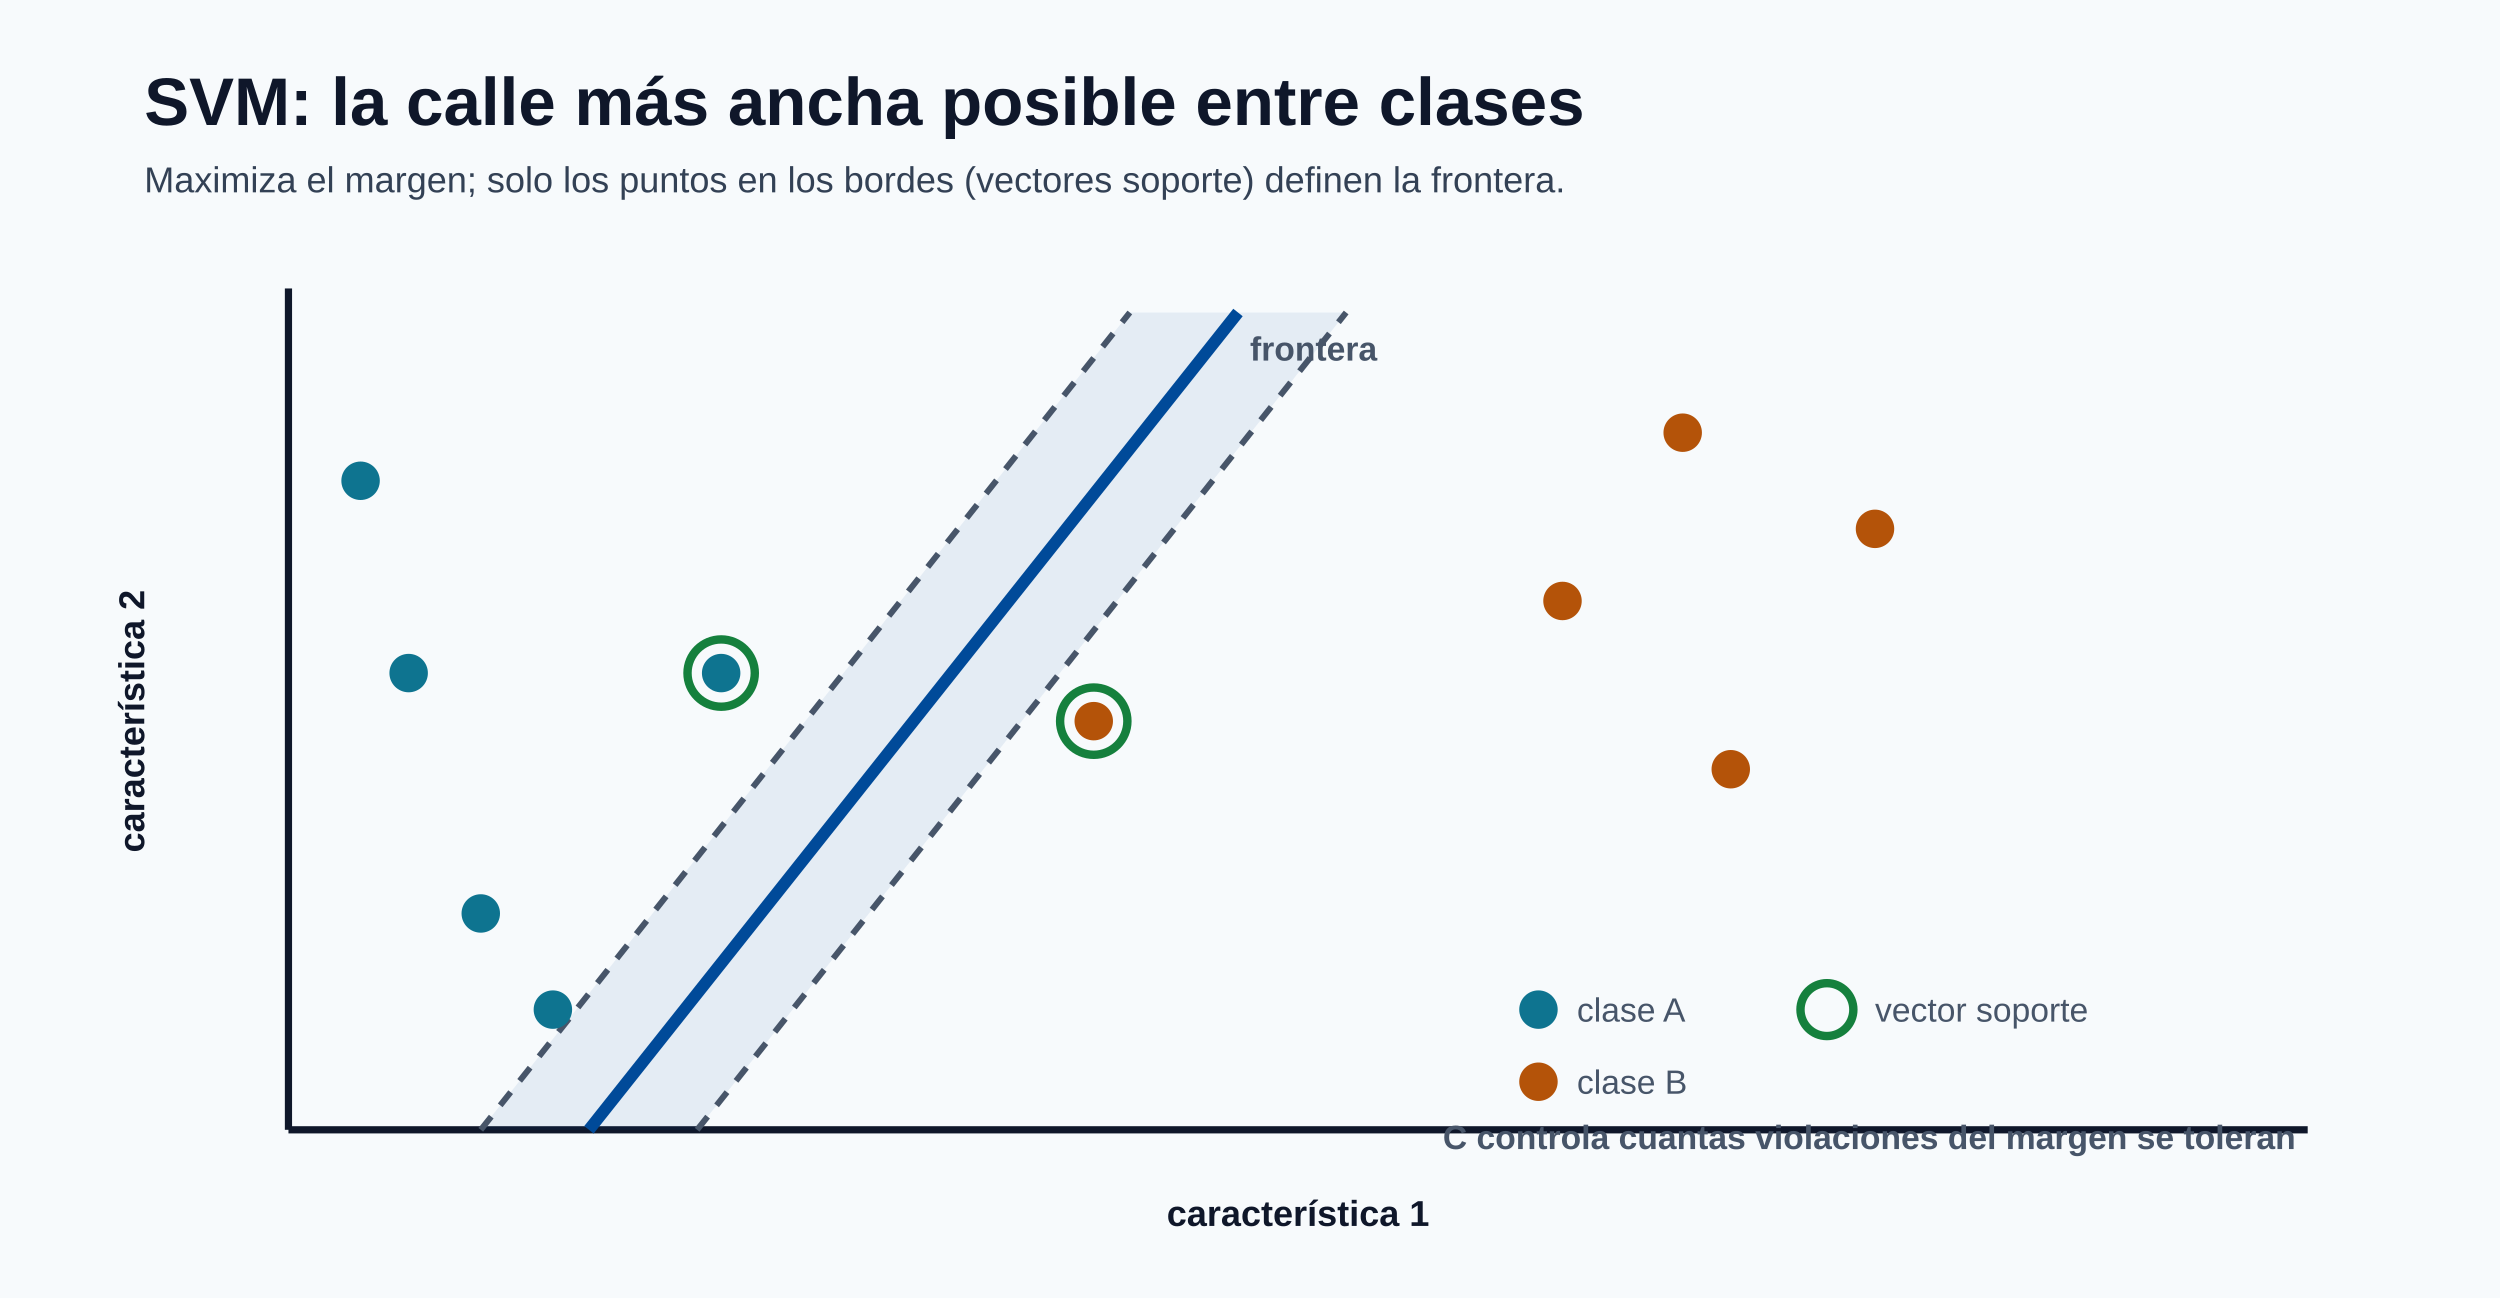
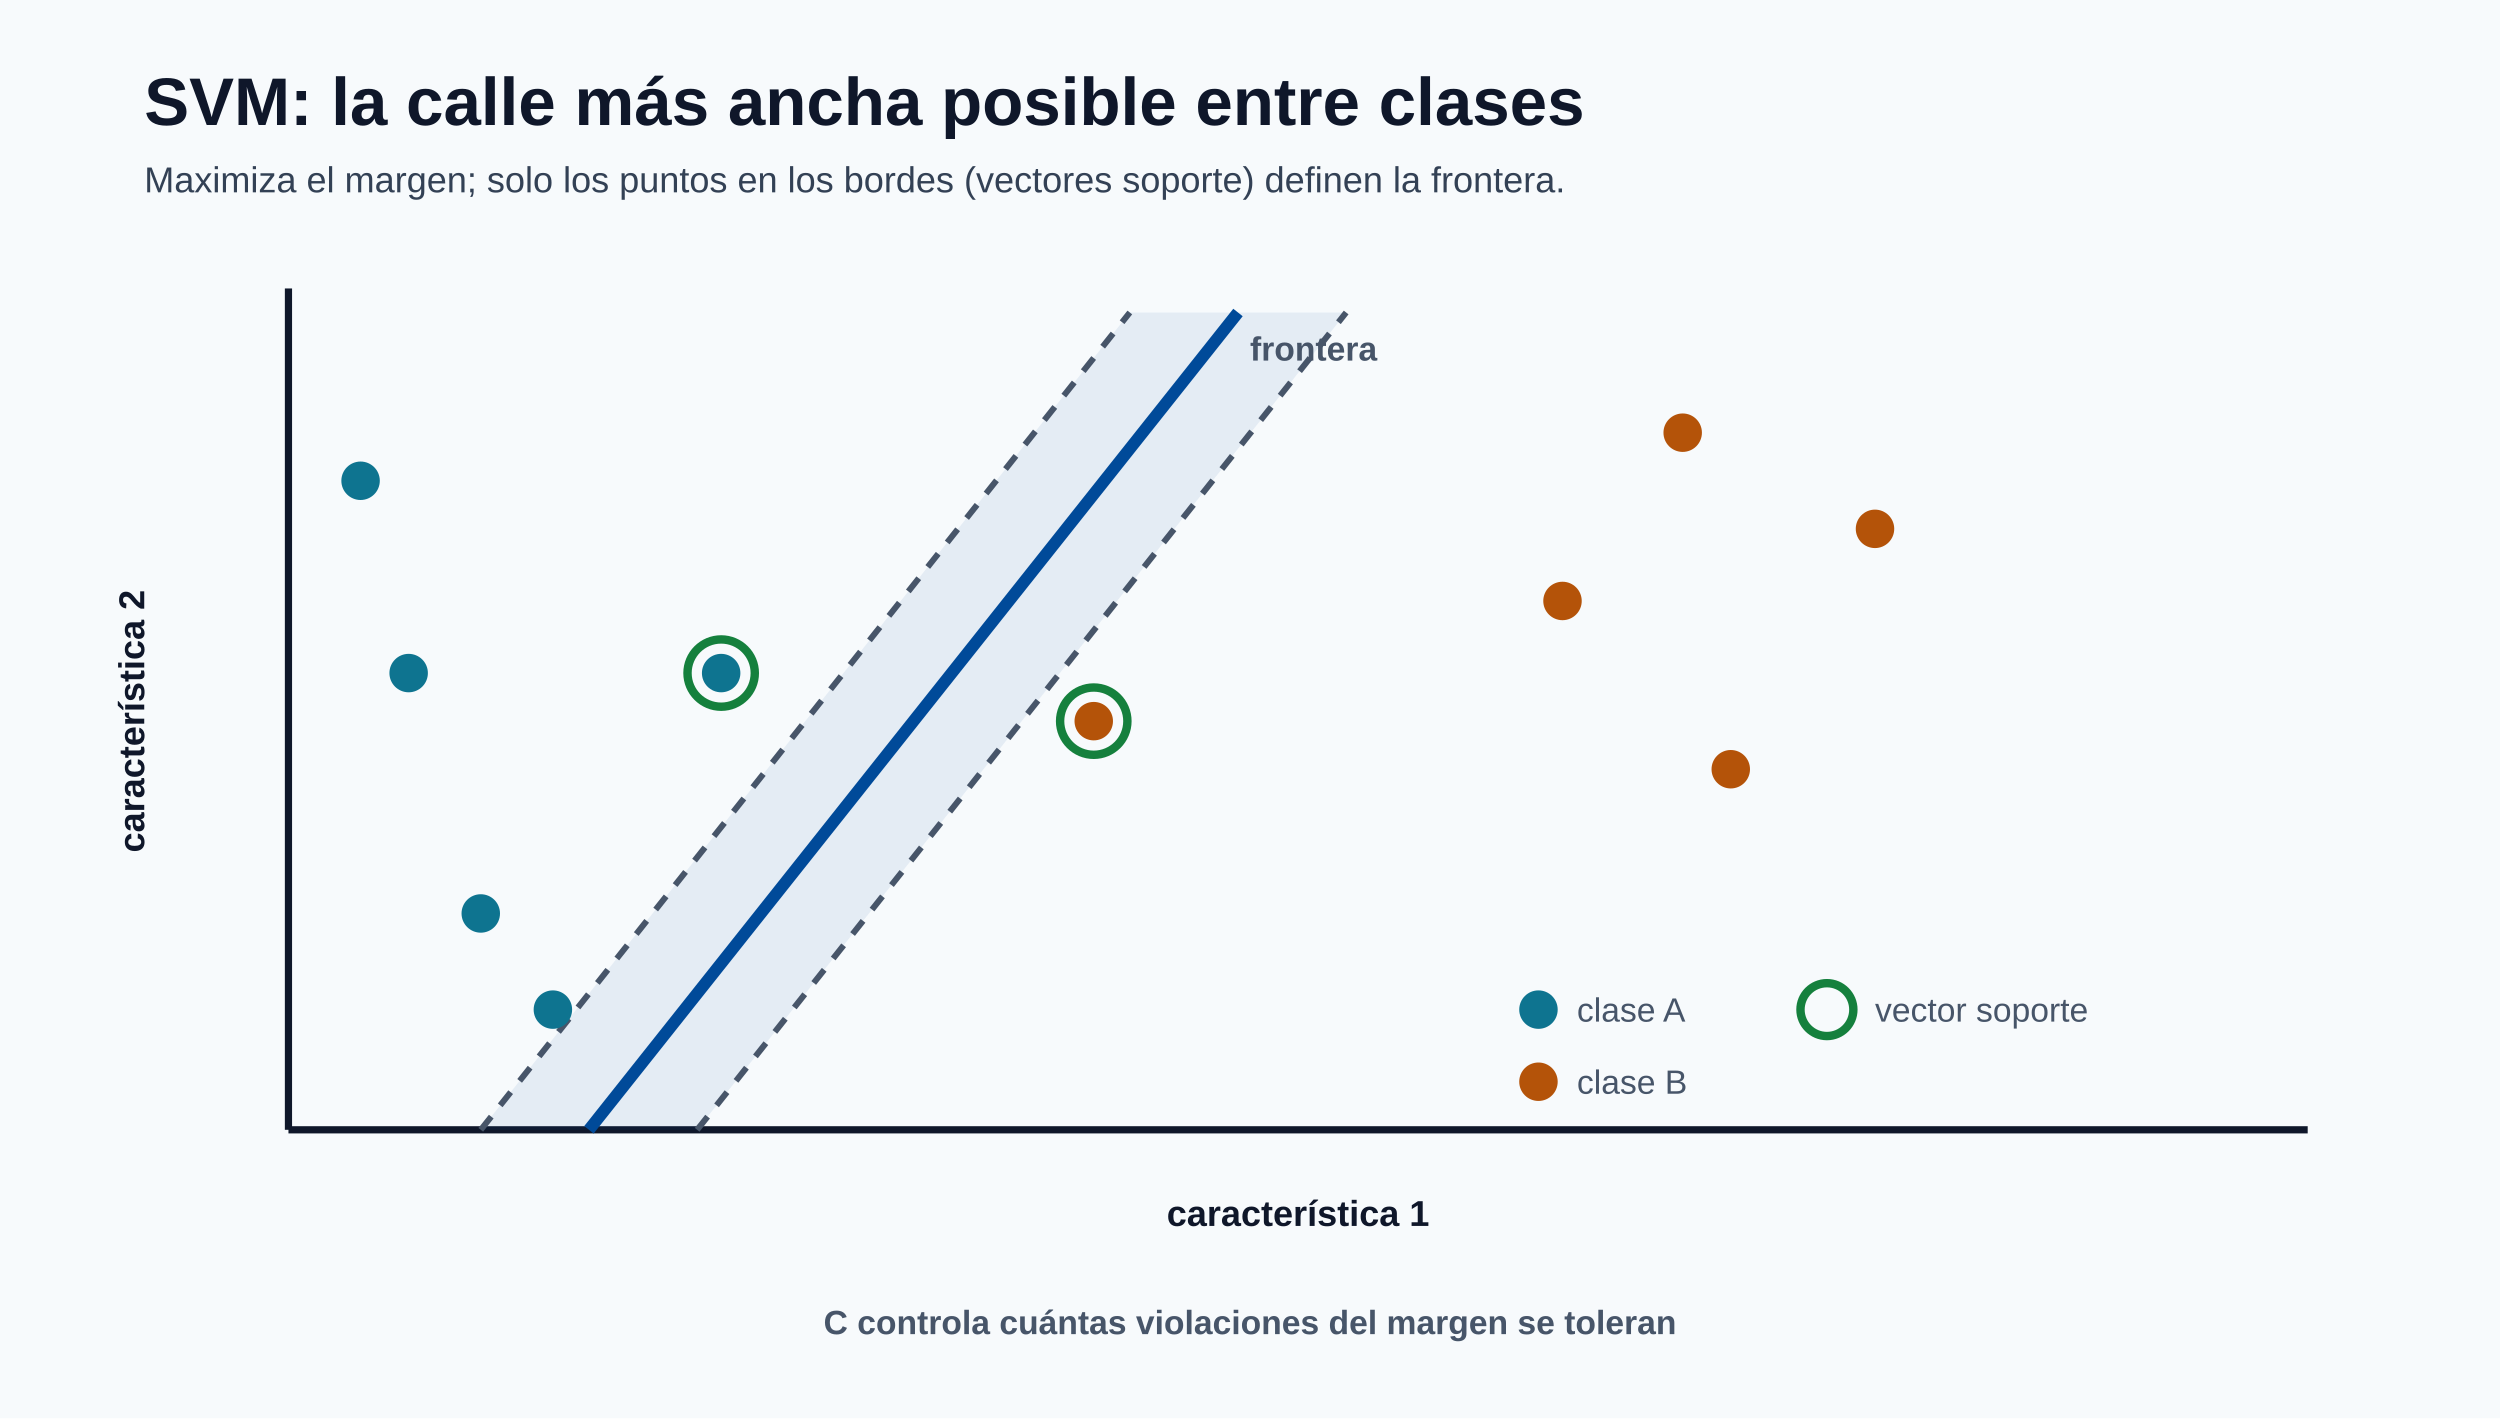
- <svg xmlns="http://www.w3.org/2000/svg" width="1040" height="540" viewBox="0 0 1040 540" role="img" aria-labelledby="title desc">
+ <svg xmlns="http://www.w3.org/2000/svg" width="1040" height="590" viewBox="0 0 1040 590" role="img" aria-labelledby="title desc">
  <defs>
    <style>
      .bg { fill: #f7fafc; }
      .title { fill: #0f172a; font-family: Segoe UI, Arial, sans-serif; font-size: 28px; font-weight: 700; }
      .subtitle { fill: #334155; font-family: Segoe UI, Arial, sans-serif; font-size: 15px; }
      .axis { stroke: #0f172a; stroke-width: 3; }
      .axis-label { fill: #0f172a; font-family: Segoe UI, Arial, sans-serif; font-size: 15px; font-weight: 700; }
      .boundary { fill: none; stroke: #004a99; stroke-width: 5; }
      .margin { fill: none; stroke: #475569; stroke-width: 2.5; stroke-dasharray: 7 6; }
      .street { fill: #004a99; opacity: 0.08; }
      .c0 { fill: #0e7490; }
      .c1 { fill: #b45309; }
      .sv { fill: none; stroke: #15803d; stroke-width: 3.5; }
      .note { fill: #475569; font-family: Segoe UI, Arial, sans-serif; font-size: 14px; }
    </style>
  </defs>
-   <rect class="bg" x="0" y="0" width="1040" height="540" />
+   <rect class="bg" x="0" y="0" width="1040" height="590" />
  <text class="title" x="60" y="52">SVM: la calle más ancha posible entre clases</text>
  <text class="subtitle" x="60" y="80">Maximiza el margen; solo los puntos en los bordes (vectores soporte) definen la frontera.</text>
  <line class="axis" x1="120" y1="470" x2="960" y2="470" />
  <line class="axis" x1="120" y1="470" x2="120" y2="120" />
  <text class="axis-label" x="540" y="510" text-anchor="middle">característica 1</text>
  <text class="axis-label" x="60" y="300" transform="rotate(-90 60 300)" text-anchor="middle">característica 2</text>
  <polygon class="street" points="200,470 470,130 560,130 290,470" />
  <line class="boundary" x1="245" y1="470" x2="515" y2="130" />
  <line class="margin" x1="200" y1="470" x2="470" y2="130" />
  <line class="margin" x1="290" y1="470" x2="560" y2="130" />
  <text class="note" x="520" y="150" font-weight="700" fill="#004a99">frontera</text>
  <circle class="c0" cx="170" cy="280" r="8" />
  <circle class="c0" cx="200" cy="380" r="8" />
  <circle class="c0" cx="150" cy="200" r="8" />
  <circle class="c0" cx="230" cy="420" r="8" />
  <circle class="c0" cx="300" cy="280" r="8" />
  <circle class="sv" cx="300" cy="280" r="14" />
  <circle class="c1" cx="650" cy="250" r="8" />
  <circle class="c1" cx="720" cy="320" r="8" />
  <circle class="c1" cx="780" cy="220" r="8" />
  <circle class="c1" cx="700" cy="180" r="8" />
  <circle class="c1" cx="455" cy="300" r="8" />
  <circle class="sv" cx="455" cy="300" r="14" />
  <circle class="c0" cx="640" cy="420" r="8" />
  <text class="note" x="656" y="425">clase A</text>
  <circle class="c1" cx="640" cy="450" r="8" />
  <text class="note" x="656" y="455">clase B</text>
  <circle class="sv" cx="760" cy="420" r="11" />
  <text class="note" x="780" y="425">vector soporte</text>
-   <text class="note" x="955" y="478" text-anchor="end" font-weight="700" fill="#15803d">C controla cuantas violaciones del margen se toleran</text>
+   <text class="note" x="520" y="555" text-anchor="middle" font-weight="700" fill="#15803d">C controla cuántas violaciones del margen se toleran</text>
</svg>
